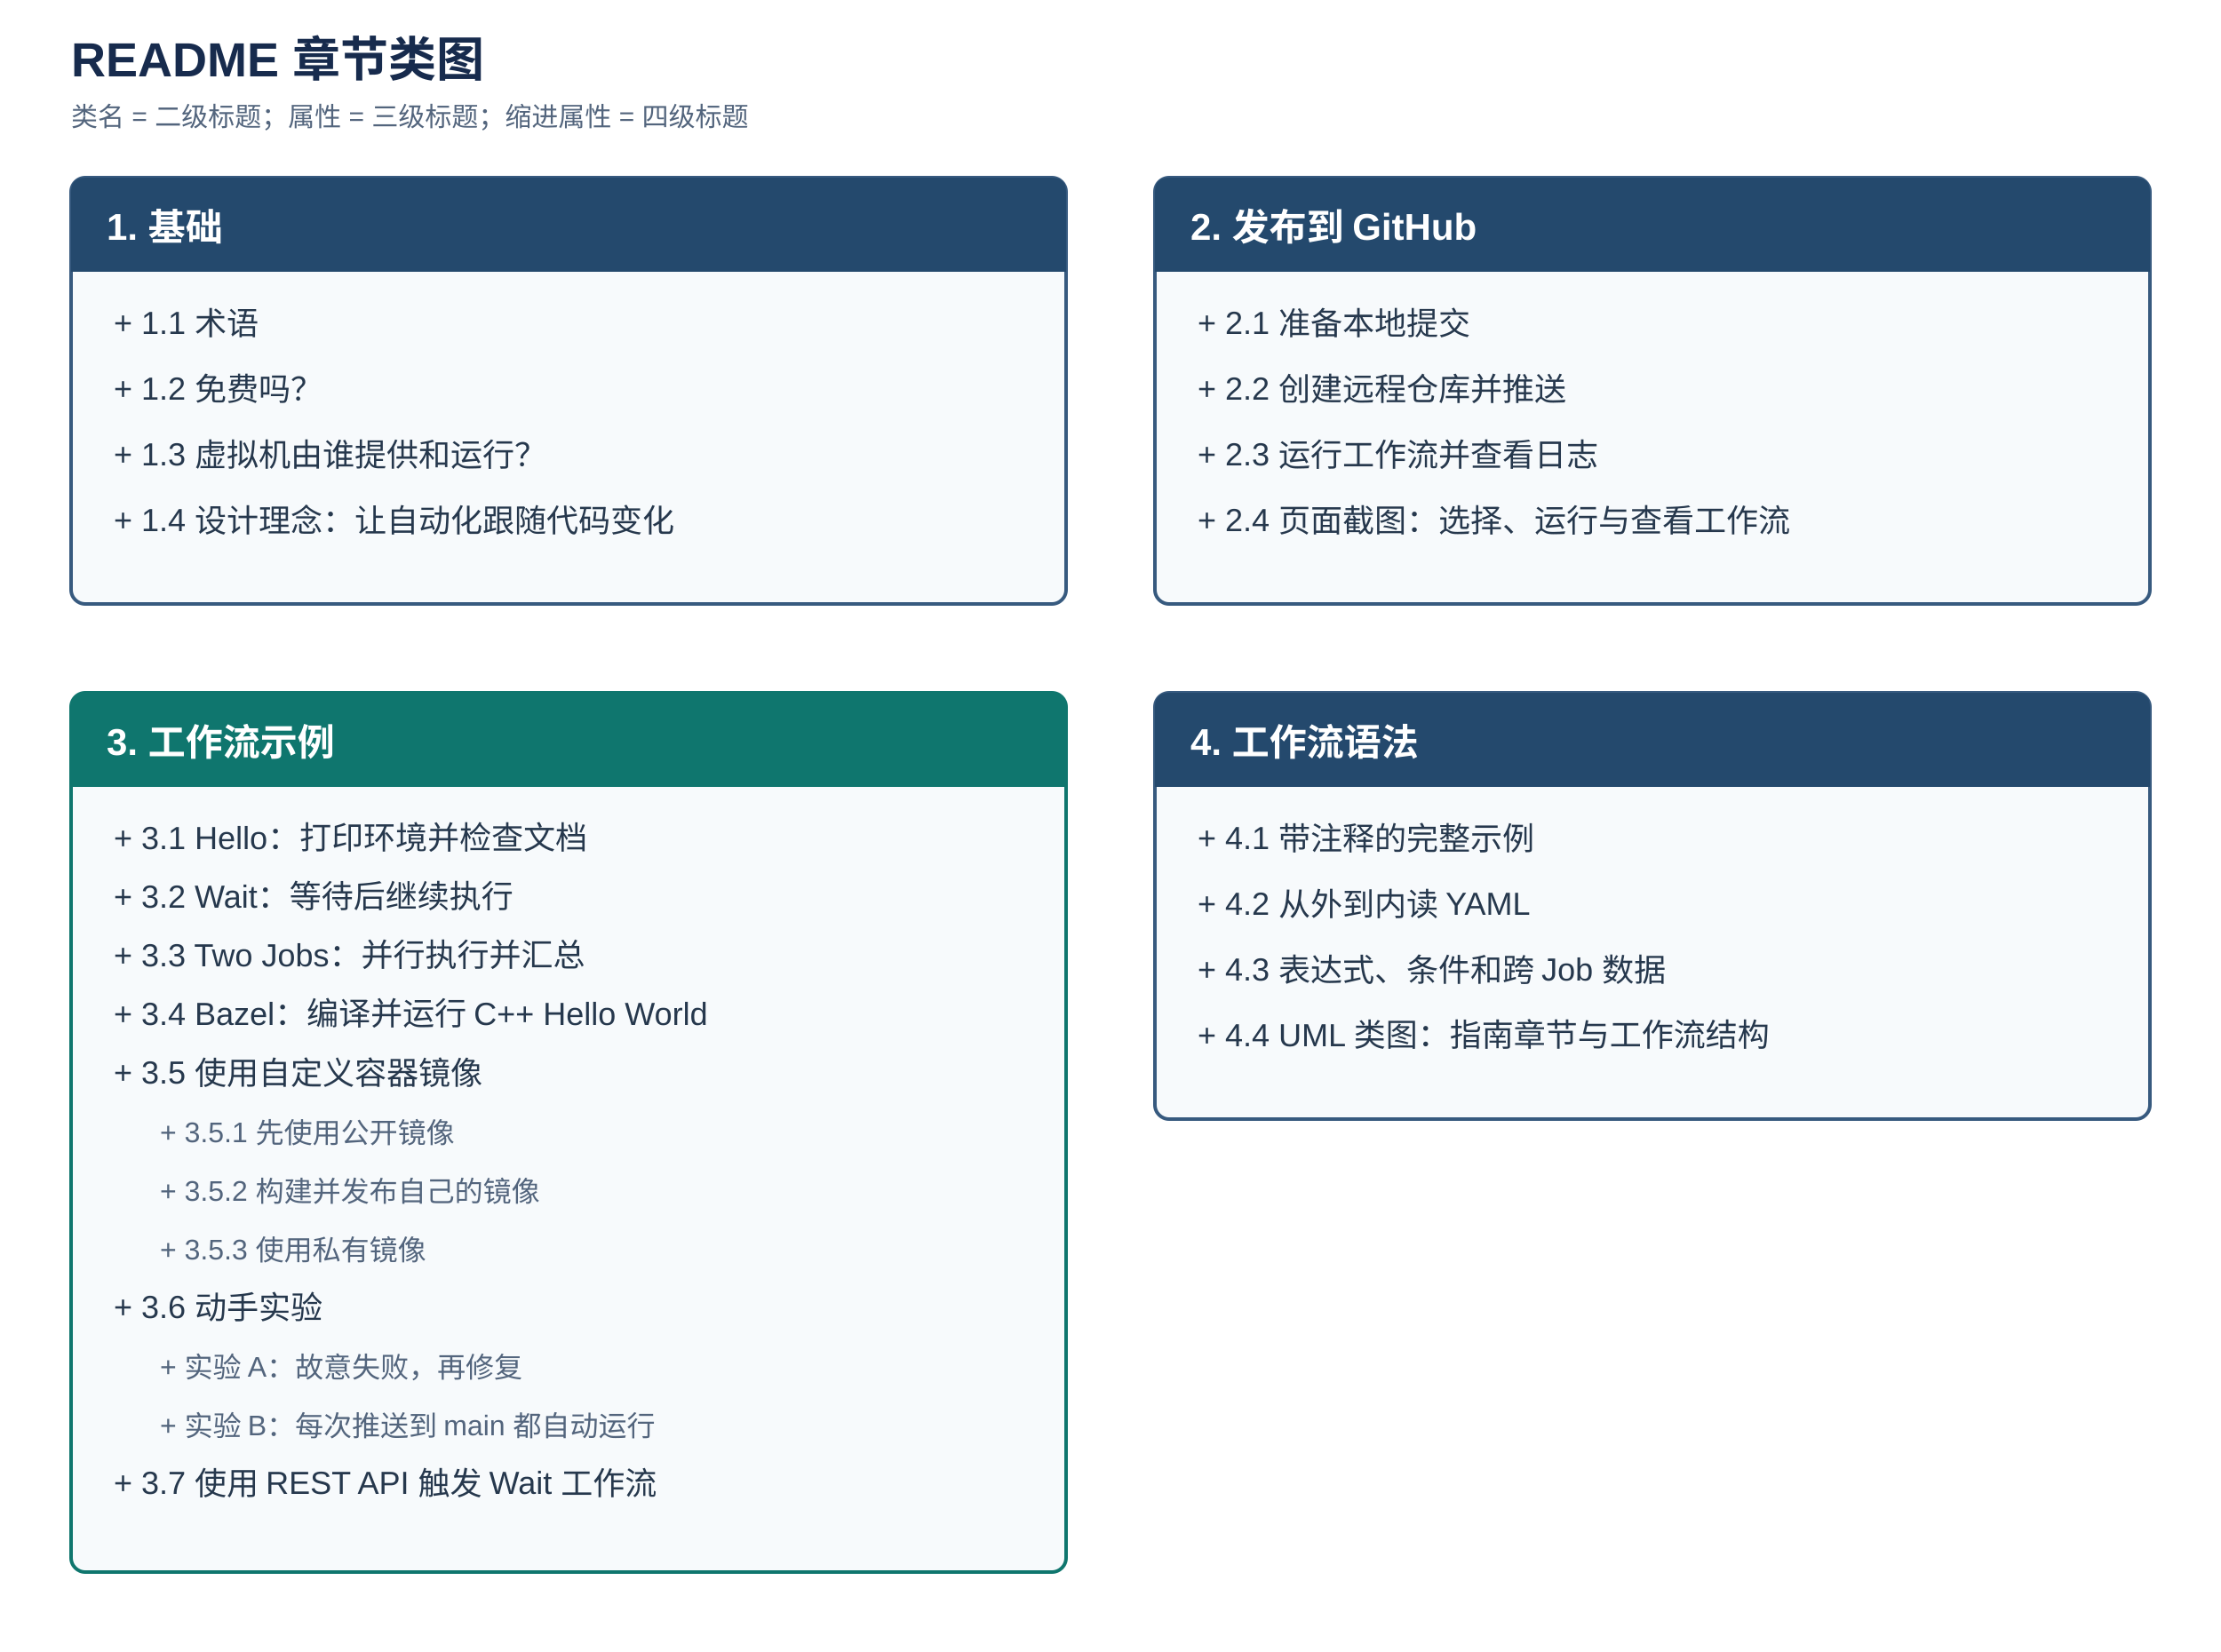
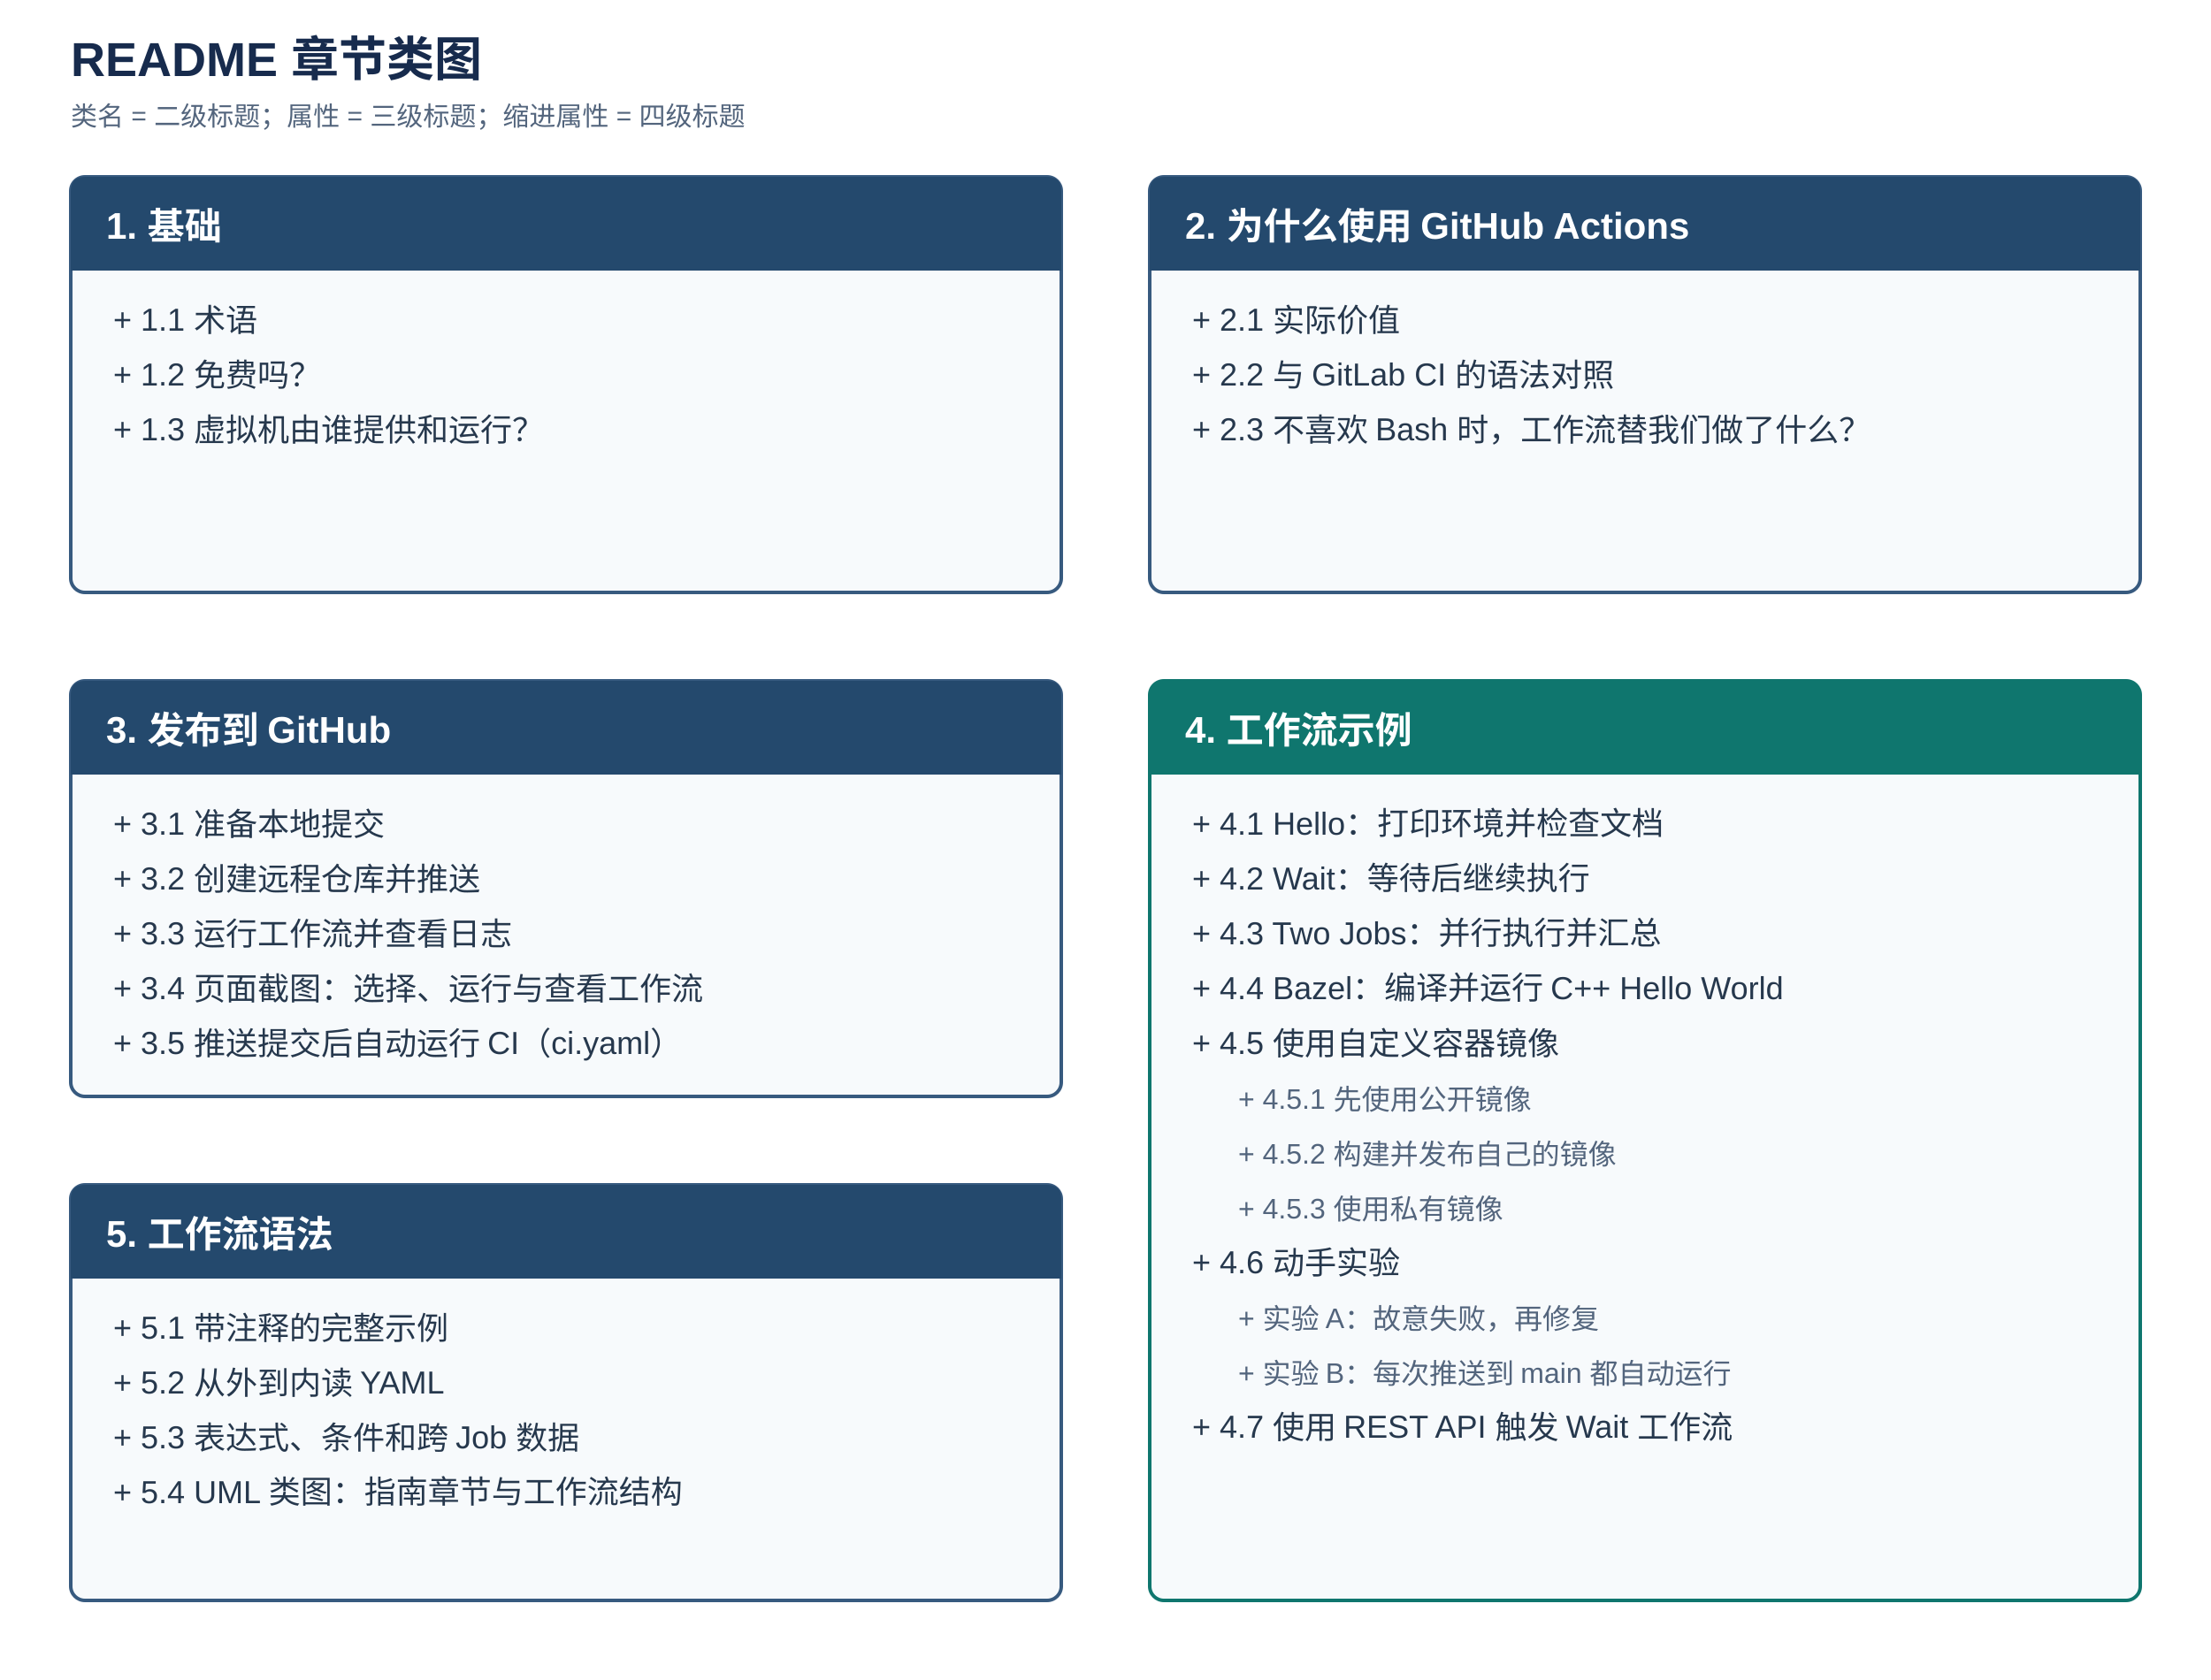
- <svg xmlns="http://www.w3.org/2000/svg" width="1250" height="930" viewBox="0 0 1250 930" role="img" aria-labelledby="title description">
-   <rect width="1250" height="930" fill="#ffffff" />
+ <svg xmlns="http://www.w3.org/2000/svg" width="1250" height="950" viewBox="0 0 1250 950" role="img" aria-labelledby="title description">
+   <rect width="1250" height="950" fill="#ffffff" />
  <text x="40" y="43" fill="#172b4d" font-family="Arial, PingFang SC, Noto Sans CJK SC, sans-serif" font-size="27" font-weight="700">README 章节类图</text>
  <text x="40" y="71" fill="#53657d" font-family="Arial, PingFang SC, Noto Sans CJK SC, sans-serif" font-size="15">类名 = 二级标题；属性 = 三级标题；缩进属性 = 四级标题</text>
-   <rect x="40" y="100" width="560" height="240" rx="8" fill="#f7fafc" stroke="#375a7f" stroke-width="2" />
+   <rect x="40" y="100" width="560" height="235" rx="8" fill="#f7fafc" stroke="#375a7f" stroke-width="2" />
  <path d="M 48 100 H 592 Q 600 100 600 108 V 153 H 40 V 108 Q 40 100 48 100 Z" fill="#24496d" />
  <text x="60" y="135" fill="#ffffff" font-family="Arial, PingFang SC, Noto Sans CJK SC, sans-serif" font-size="21" font-weight="700">1. 基础</text>
-   <text x="64" y="188" fill="#26384d" font-family="Arial, PingFang SC, Noto Sans CJK SC, sans-serif" font-size="18">+ 1.1 术语</text>
-   <text x="64" y="225" fill="#26384d" font-family="Arial, PingFang SC, Noto Sans CJK SC, sans-serif" font-size="18">+ 1.2 免费吗？</text>
-   <text x="64" y="262" fill="#26384d" font-family="Arial, PingFang SC, Noto Sans CJK SC, sans-serif" font-size="18">+ 1.3 虚拟机由谁提供和运行？</text>
-   <text x="64" y="299" fill="#26384d" font-family="Arial, PingFang SC, Noto Sans CJK SC, sans-serif" font-size="18">+ 1.4 设计理念：让自动化跟随代码变化</text>
-   <rect x="650" y="100" width="560" height="240" rx="8" fill="#f7fafc" stroke="#375a7f" stroke-width="2" />
+   <text x="64" y="187" fill="#26384d" font-family="Arial, PingFang SC, Noto Sans CJK SC, sans-serif" font-size="18">+ 1.1 术语</text>
+   <text x="64" y="218" fill="#26384d" font-family="Arial, PingFang SC, Noto Sans CJK SC, sans-serif" font-size="18">+ 1.2 免费吗？</text>
+   <text x="64" y="249" fill="#26384d" font-family="Arial, PingFang SC, Noto Sans CJK SC, sans-serif" font-size="18">+ 1.3 虚拟机由谁提供和运行？</text>
+   <rect x="650" y="100" width="560" height="235" rx="8" fill="#f7fafc" stroke="#375a7f" stroke-width="2" />
  <path d="M 658 100 H 1202 Q 1210 100 1210 108 V 153 H 650 V 108 Q 650 100 658 100 Z" fill="#24496d" />
-   <text x="670" y="135" fill="#ffffff" font-family="Arial, PingFang SC, Noto Sans CJK SC, sans-serif" font-size="21" font-weight="700">2. 发布到 GitHub</text>
-   <text x="674" y="188" fill="#26384d" font-family="Arial, PingFang SC, Noto Sans CJK SC, sans-serif" font-size="18">+ 2.1 准备本地提交</text>
-   <text x="674" y="225" fill="#26384d" font-family="Arial, PingFang SC, Noto Sans CJK SC, sans-serif" font-size="18">+ 2.2 创建远程仓库并推送</text>
-   <text x="674" y="262" fill="#26384d" font-family="Arial, PingFang SC, Noto Sans CJK SC, sans-serif" font-size="18">+ 2.3 运行工作流并查看日志</text>
-   <text x="674" y="299" fill="#26384d" font-family="Arial, PingFang SC, Noto Sans CJK SC, sans-serif" font-size="18">+ 2.4 页面截图：选择、运行与查看工作流</text>
-   <rect x="40" y="390" width="560" height="495" rx="8" fill="#f7fafc" stroke="#0f766e" stroke-width="2" />
-   <path d="M 48 390 H 592 Q 600 390 600 398 V 443 H 40 V 398 Q 40 390 48 390 Z" fill="#0f766e" />
-   <text x="60" y="425" fill="#ffffff" font-family="Arial, PingFang SC, Noto Sans CJK SC, sans-serif" font-size="21" font-weight="700">3. 工作流示例</text>
-   <text x="64" y="478" fill="#26384d" font-family="Arial, PingFang SC, Noto Sans CJK SC, sans-serif" font-size="18">+ 3.1 Hello：打印环境并检查文档</text>
-   <text x="64" y="511" fill="#26384d" font-family="Arial, PingFang SC, Noto Sans CJK SC, sans-serif" font-size="18">+ 3.2 Wait：等待后继续执行</text>
-   <text x="64" y="544" fill="#26384d" font-family="Arial, PingFang SC, Noto Sans CJK SC, sans-serif" font-size="18">+ 3.3 Two Jobs：并行执行并汇总</text>
-   <text x="64" y="577" fill="#26384d" font-family="Arial, PingFang SC, Noto Sans CJK SC, sans-serif" font-size="18">+ 3.4 Bazel：编译并运行 C++ Hello World</text>
-   <text x="64" y="610" fill="#26384d" font-family="Arial, PingFang SC, Noto Sans CJK SC, sans-serif" font-size="18">+ 3.5 使用自定义容器镜像</text>
-   <text x="90" y="643" fill="#53657d" font-family="Arial, PingFang SC, Noto Sans CJK SC, sans-serif" font-size="16">+ 3.5.1 先使用公开镜像</text>
-   <text x="90" y="676" fill="#53657d" font-family="Arial, PingFang SC, Noto Sans CJK SC, sans-serif" font-size="16">+ 3.5.2 构建并发布自己的镜像</text>
-   <text x="90" y="709" fill="#53657d" font-family="Arial, PingFang SC, Noto Sans CJK SC, sans-serif" font-size="16">+ 3.5.3 使用私有镜像</text>
-   <text x="64" y="742" fill="#26384d" font-family="Arial, PingFang SC, Noto Sans CJK SC, sans-serif" font-size="18">+ 3.6 动手实验</text>
-   <text x="90" y="775" fill="#53657d" font-family="Arial, PingFang SC, Noto Sans CJK SC, sans-serif" font-size="16">+ 实验 A：故意失败，再修复</text>
-   <text x="90" y="808" fill="#53657d" font-family="Arial, PingFang SC, Noto Sans CJK SC, sans-serif" font-size="16">+ 实验 B：每次推送到 main 都自动运行</text>
-   <text x="64" y="841" fill="#26384d" font-family="Arial, PingFang SC, Noto Sans CJK SC, sans-serif" font-size="18">+ 3.7 使用 REST API 触发 Wait 工作流</text>
-   <rect x="650" y="390" width="560" height="240" rx="8" fill="#f7fafc" stroke="#375a7f" stroke-width="2" />
-   <path d="M 658 390 H 1202 Q 1210 390 1210 398 V 443 H 650 V 398 Q 650 390 658 390 Z" fill="#24496d" />
-   <text x="670" y="425" fill="#ffffff" font-family="Arial, PingFang SC, Noto Sans CJK SC, sans-serif" font-size="21" font-weight="700">4. 工作流语法</text>
-   <text x="674" y="478" fill="#26384d" font-family="Arial, PingFang SC, Noto Sans CJK SC, sans-serif" font-size="18">+ 4.1 带注释的完整示例</text>
-   <text x="674" y="515" fill="#26384d" font-family="Arial, PingFang SC, Noto Sans CJK SC, sans-serif" font-size="18">+ 4.2 从外到内读 YAML</text>
-   <text x="674" y="552" fill="#26384d" font-family="Arial, PingFang SC, Noto Sans CJK SC, sans-serif" font-size="18">+ 4.3 表达式、条件和跨 Job 数据</text>
-   <text x="674" y="589" fill="#26384d" font-family="Arial, PingFang SC, Noto Sans CJK SC, sans-serif" font-size="18">+ 4.4 UML 类图：指南章节与工作流结构</text>
+   <text x="670" y="135" fill="#ffffff" font-family="Arial, PingFang SC, Noto Sans CJK SC, sans-serif" font-size="21" font-weight="700">2. 为什么使用 GitHub Actions</text>
+   <text x="674" y="187" fill="#26384d" font-family="Arial, PingFang SC, Noto Sans CJK SC, sans-serif" font-size="18">+ 2.1 实际价值</text>
+   <text x="674" y="218" fill="#26384d" font-family="Arial, PingFang SC, Noto Sans CJK SC, sans-serif" font-size="18">+ 2.2 与 GitLab CI 的语法对照</text>
+   <text x="674" y="249" fill="#26384d" font-family="Arial, PingFang SC, Noto Sans CJK SC, sans-serif" font-size="18">+ 2.3 不喜欢 Bash 时，工作流替我们做了什么？</text>
+   <rect x="40" y="385" width="560" height="235" rx="8" fill="#f7fafc" stroke="#375a7f" stroke-width="2" />
+   <path d="M 48 385 H 592 Q 600 385 600 393 V 438 H 40 V 393 Q 40 385 48 385 Z" fill="#24496d" />
+   <text x="60" y="420" fill="#ffffff" font-family="Arial, PingFang SC, Noto Sans CJK SC, sans-serif" font-size="21" font-weight="700">3. 发布到 GitHub</text>
+   <text x="64" y="472" fill="#26384d" font-family="Arial, PingFang SC, Noto Sans CJK SC, sans-serif" font-size="18">+ 3.1 准备本地提交</text>
+   <text x="64" y="503" fill="#26384d" font-family="Arial, PingFang SC, Noto Sans CJK SC, sans-serif" font-size="18">+ 3.2 创建远程仓库并推送</text>
+   <text x="64" y="534" fill="#26384d" font-family="Arial, PingFang SC, Noto Sans CJK SC, sans-serif" font-size="18">+ 3.3 运行工作流并查看日志</text>
+   <text x="64" y="565" fill="#26384d" font-family="Arial, PingFang SC, Noto Sans CJK SC, sans-serif" font-size="18">+ 3.4 页面截图：选择、运行与查看工作流</text>
+   <text x="64" y="596" fill="#26384d" font-family="Arial, PingFang SC, Noto Sans CJK SC, sans-serif" font-size="18">+ 3.5 推送提交后自动运行 CI（ci.yaml）</text>
+   <rect x="650" y="385" width="560" height="520" rx="8" fill="#f7fafc" stroke="#0f766e" stroke-width="2" />
+   <path d="M 658 385 H 1202 Q 1210 385 1210 393 V 438 H 650 V 393 Q 650 385 658 385 Z" fill="#0f766e" />
+   <text x="670" y="420" fill="#ffffff" font-family="Arial, PingFang SC, Noto Sans CJK SC, sans-serif" font-size="21" font-weight="700">4. 工作流示例</text>
+   <text x="674" y="472" fill="#26384d" font-family="Arial, PingFang SC, Noto Sans CJK SC, sans-serif" font-size="18">+ 4.1 Hello：打印环境并检查文档</text>
+   <text x="674" y="503" fill="#26384d" font-family="Arial, PingFang SC, Noto Sans CJK SC, sans-serif" font-size="18">+ 4.2 Wait：等待后继续执行</text>
+   <text x="674" y="534" fill="#26384d" font-family="Arial, PingFang SC, Noto Sans CJK SC, sans-serif" font-size="18">+ 4.3 Two Jobs：并行执行并汇总</text>
+   <text x="674" y="565" fill="#26384d" font-family="Arial, PingFang SC, Noto Sans CJK SC, sans-serif" font-size="18">+ 4.4 Bazel：编译并运行 C++ Hello World</text>
+   <text x="674" y="596" fill="#26384d" font-family="Arial, PingFang SC, Noto Sans CJK SC, sans-serif" font-size="18">+ 4.5 使用自定义容器镜像</text>
+   <text x="700" y="627" fill="#53657d" font-family="Arial, PingFang SC, Noto Sans CJK SC, sans-serif" font-size="16">+ 4.5.1 先使用公开镜像</text>
+   <text x="700" y="658" fill="#53657d" font-family="Arial, PingFang SC, Noto Sans CJK SC, sans-serif" font-size="16">+ 4.5.2 构建并发布自己的镜像</text>
+   <text x="700" y="689" fill="#53657d" font-family="Arial, PingFang SC, Noto Sans CJK SC, sans-serif" font-size="16">+ 4.5.3 使用私有镜像</text>
+   <text x="674" y="720" fill="#26384d" font-family="Arial, PingFang SC, Noto Sans CJK SC, sans-serif" font-size="18">+ 4.6 动手实验</text>
+   <text x="700" y="751" fill="#53657d" font-family="Arial, PingFang SC, Noto Sans CJK SC, sans-serif" font-size="16">+ 实验 A：故意失败，再修复</text>
+   <text x="700" y="782" fill="#53657d" font-family="Arial, PingFang SC, Noto Sans CJK SC, sans-serif" font-size="16">+ 实验 B：每次推送到 main 都自动运行</text>
+   <text x="674" y="813" fill="#26384d" font-family="Arial, PingFang SC, Noto Sans CJK SC, sans-serif" font-size="18">+ 4.7 使用 REST API 触发 Wait 工作流</text>
+   <rect x="40" y="670" width="560" height="235" rx="8" fill="#f7fafc" stroke="#375a7f" stroke-width="2" />
+   <path d="M 48 670 H 592 Q 600 670 600 678 V 723 H 40 V 678 Q 40 670 48 670 Z" fill="#24496d" />
+   <text x="60" y="705" fill="#ffffff" font-family="Arial, PingFang SC, Noto Sans CJK SC, sans-serif" font-size="21" font-weight="700">5. 工作流语法</text>
+   <text x="64" y="757" fill="#26384d" font-family="Arial, PingFang SC, Noto Sans CJK SC, sans-serif" font-size="18">+ 5.1 带注释的完整示例</text>
+   <text x="64" y="788" fill="#26384d" font-family="Arial, PingFang SC, Noto Sans CJK SC, sans-serif" font-size="18">+ 5.2 从外到内读 YAML</text>
+   <text x="64" y="819" fill="#26384d" font-family="Arial, PingFang SC, Noto Sans CJK SC, sans-serif" font-size="18">+ 5.3 表达式、条件和跨 Job 数据</text>
+   <text x="64" y="850" fill="#26384d" font-family="Arial, PingFang SC, Noto Sans CJK SC, sans-serif" font-size="18">+ 5.4 UML 类图：指南章节与工作流结构</text>
</svg>
